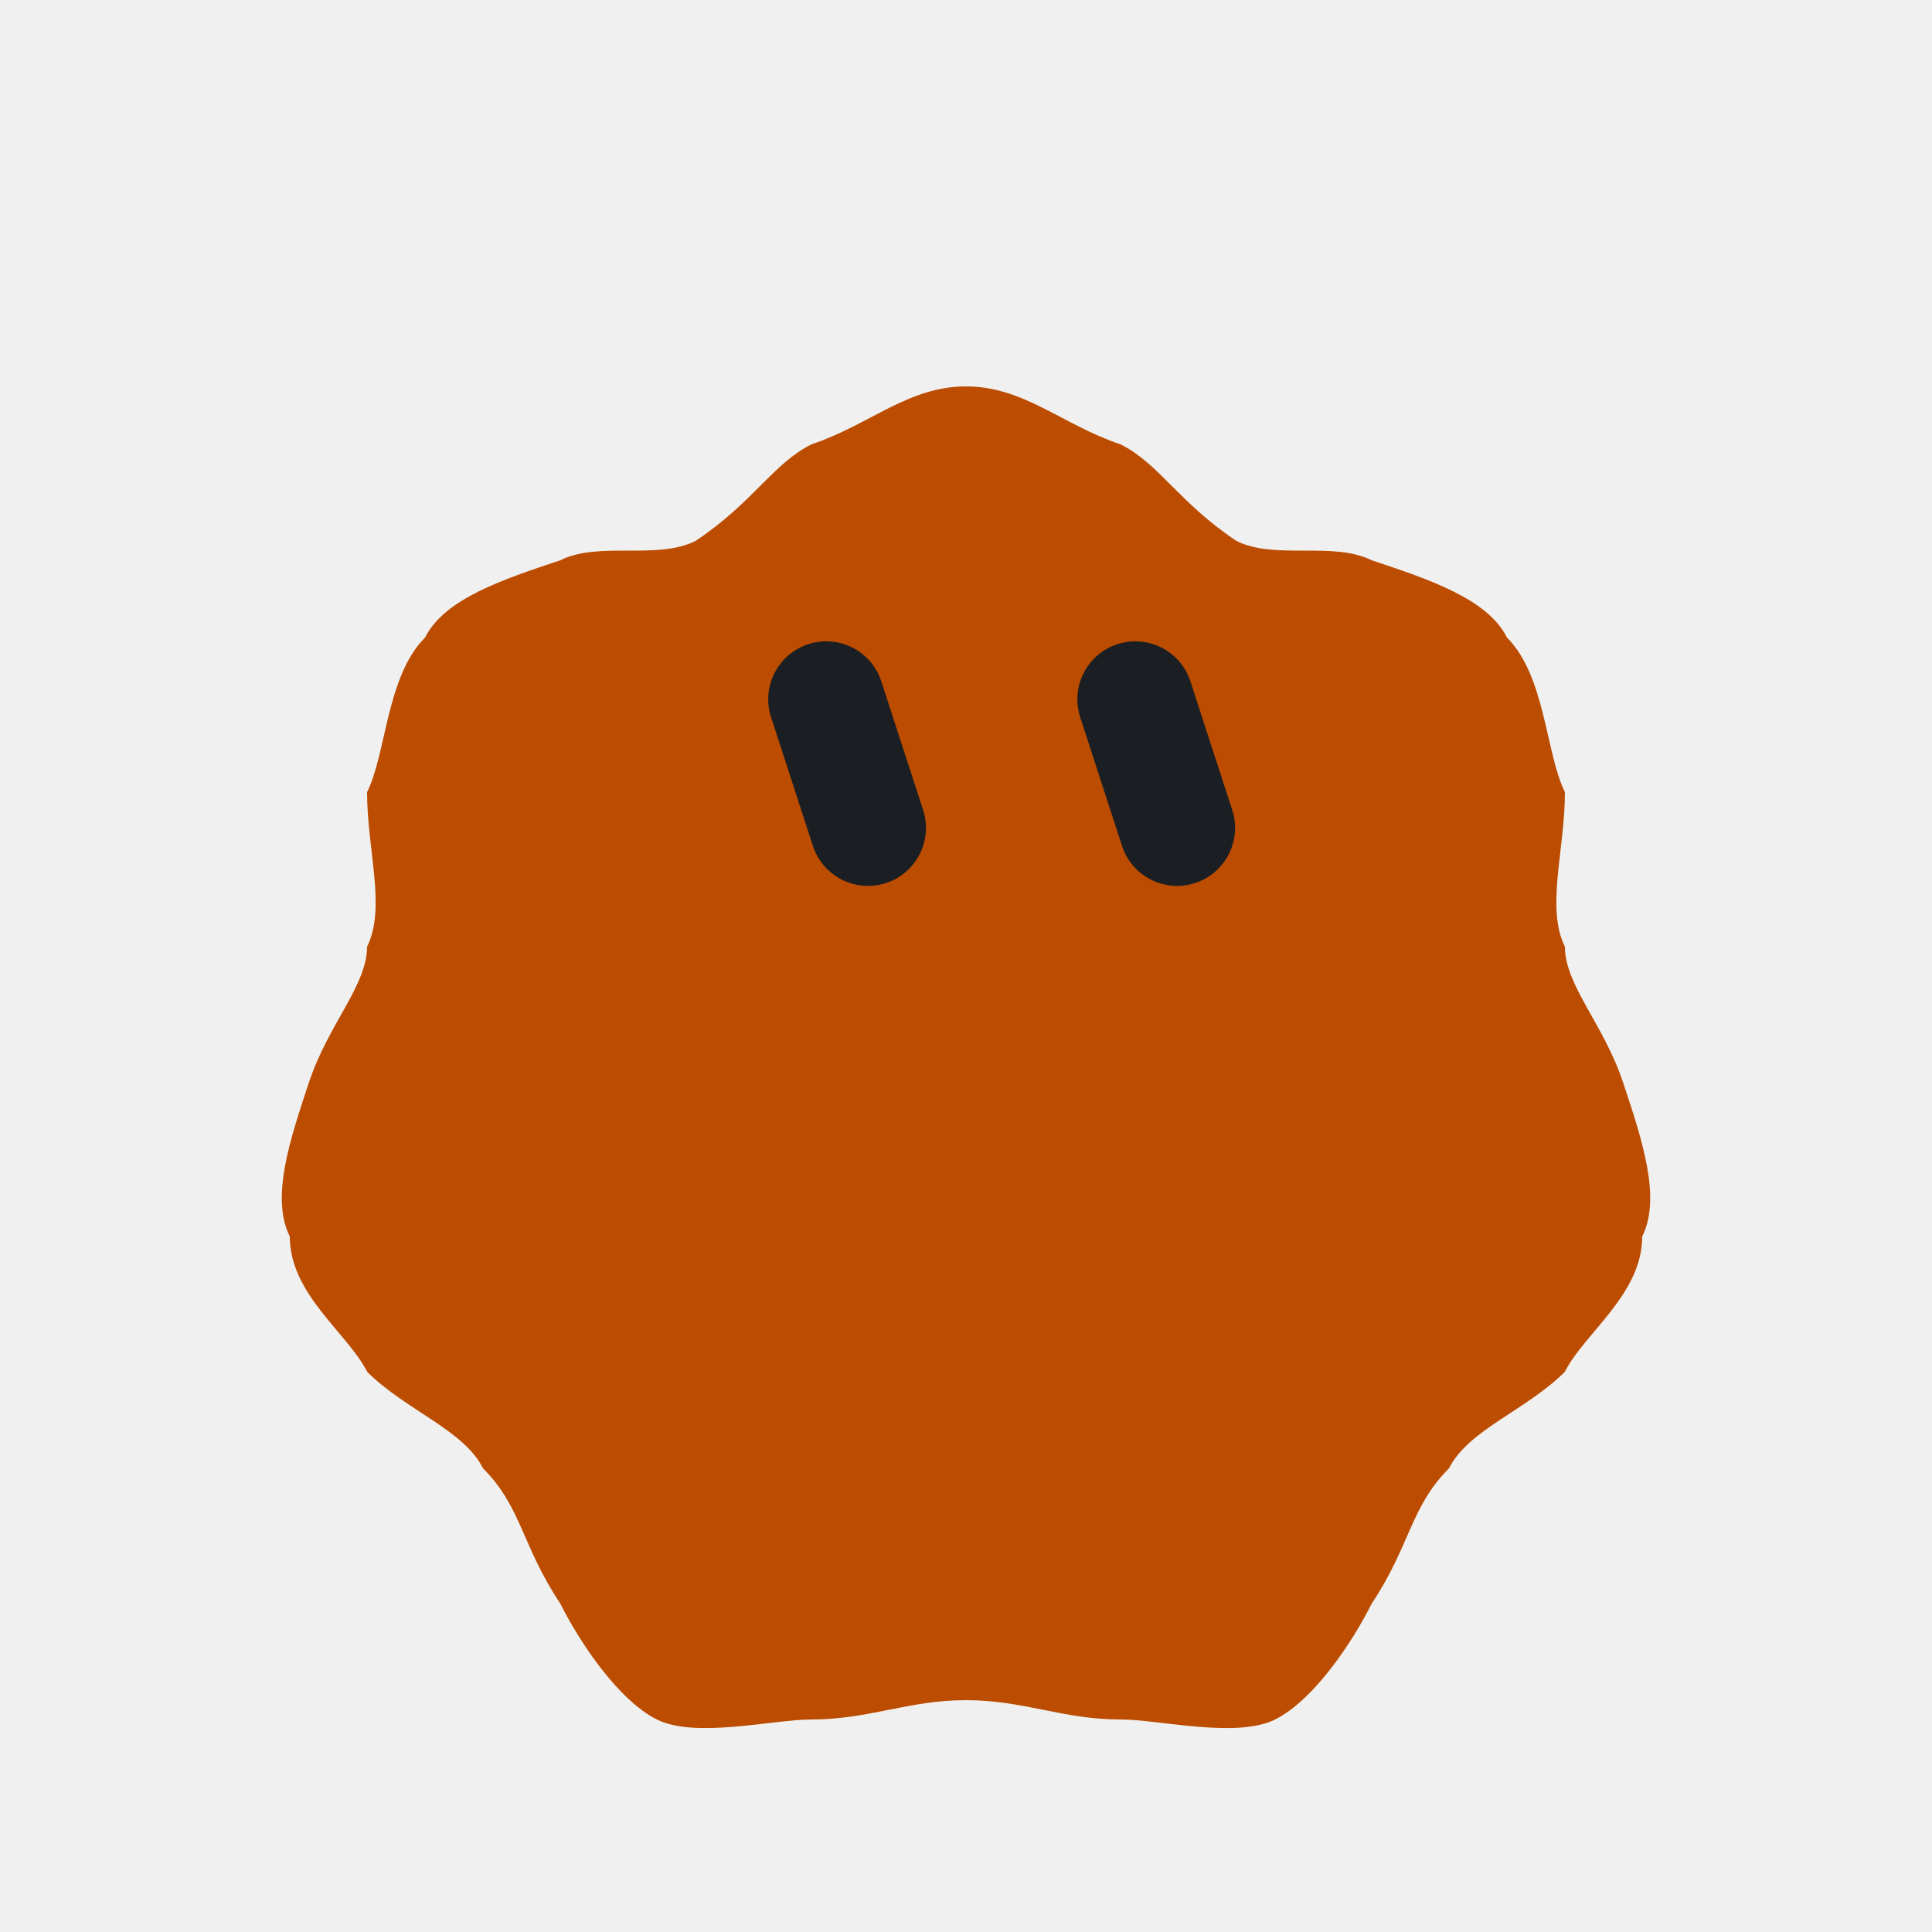
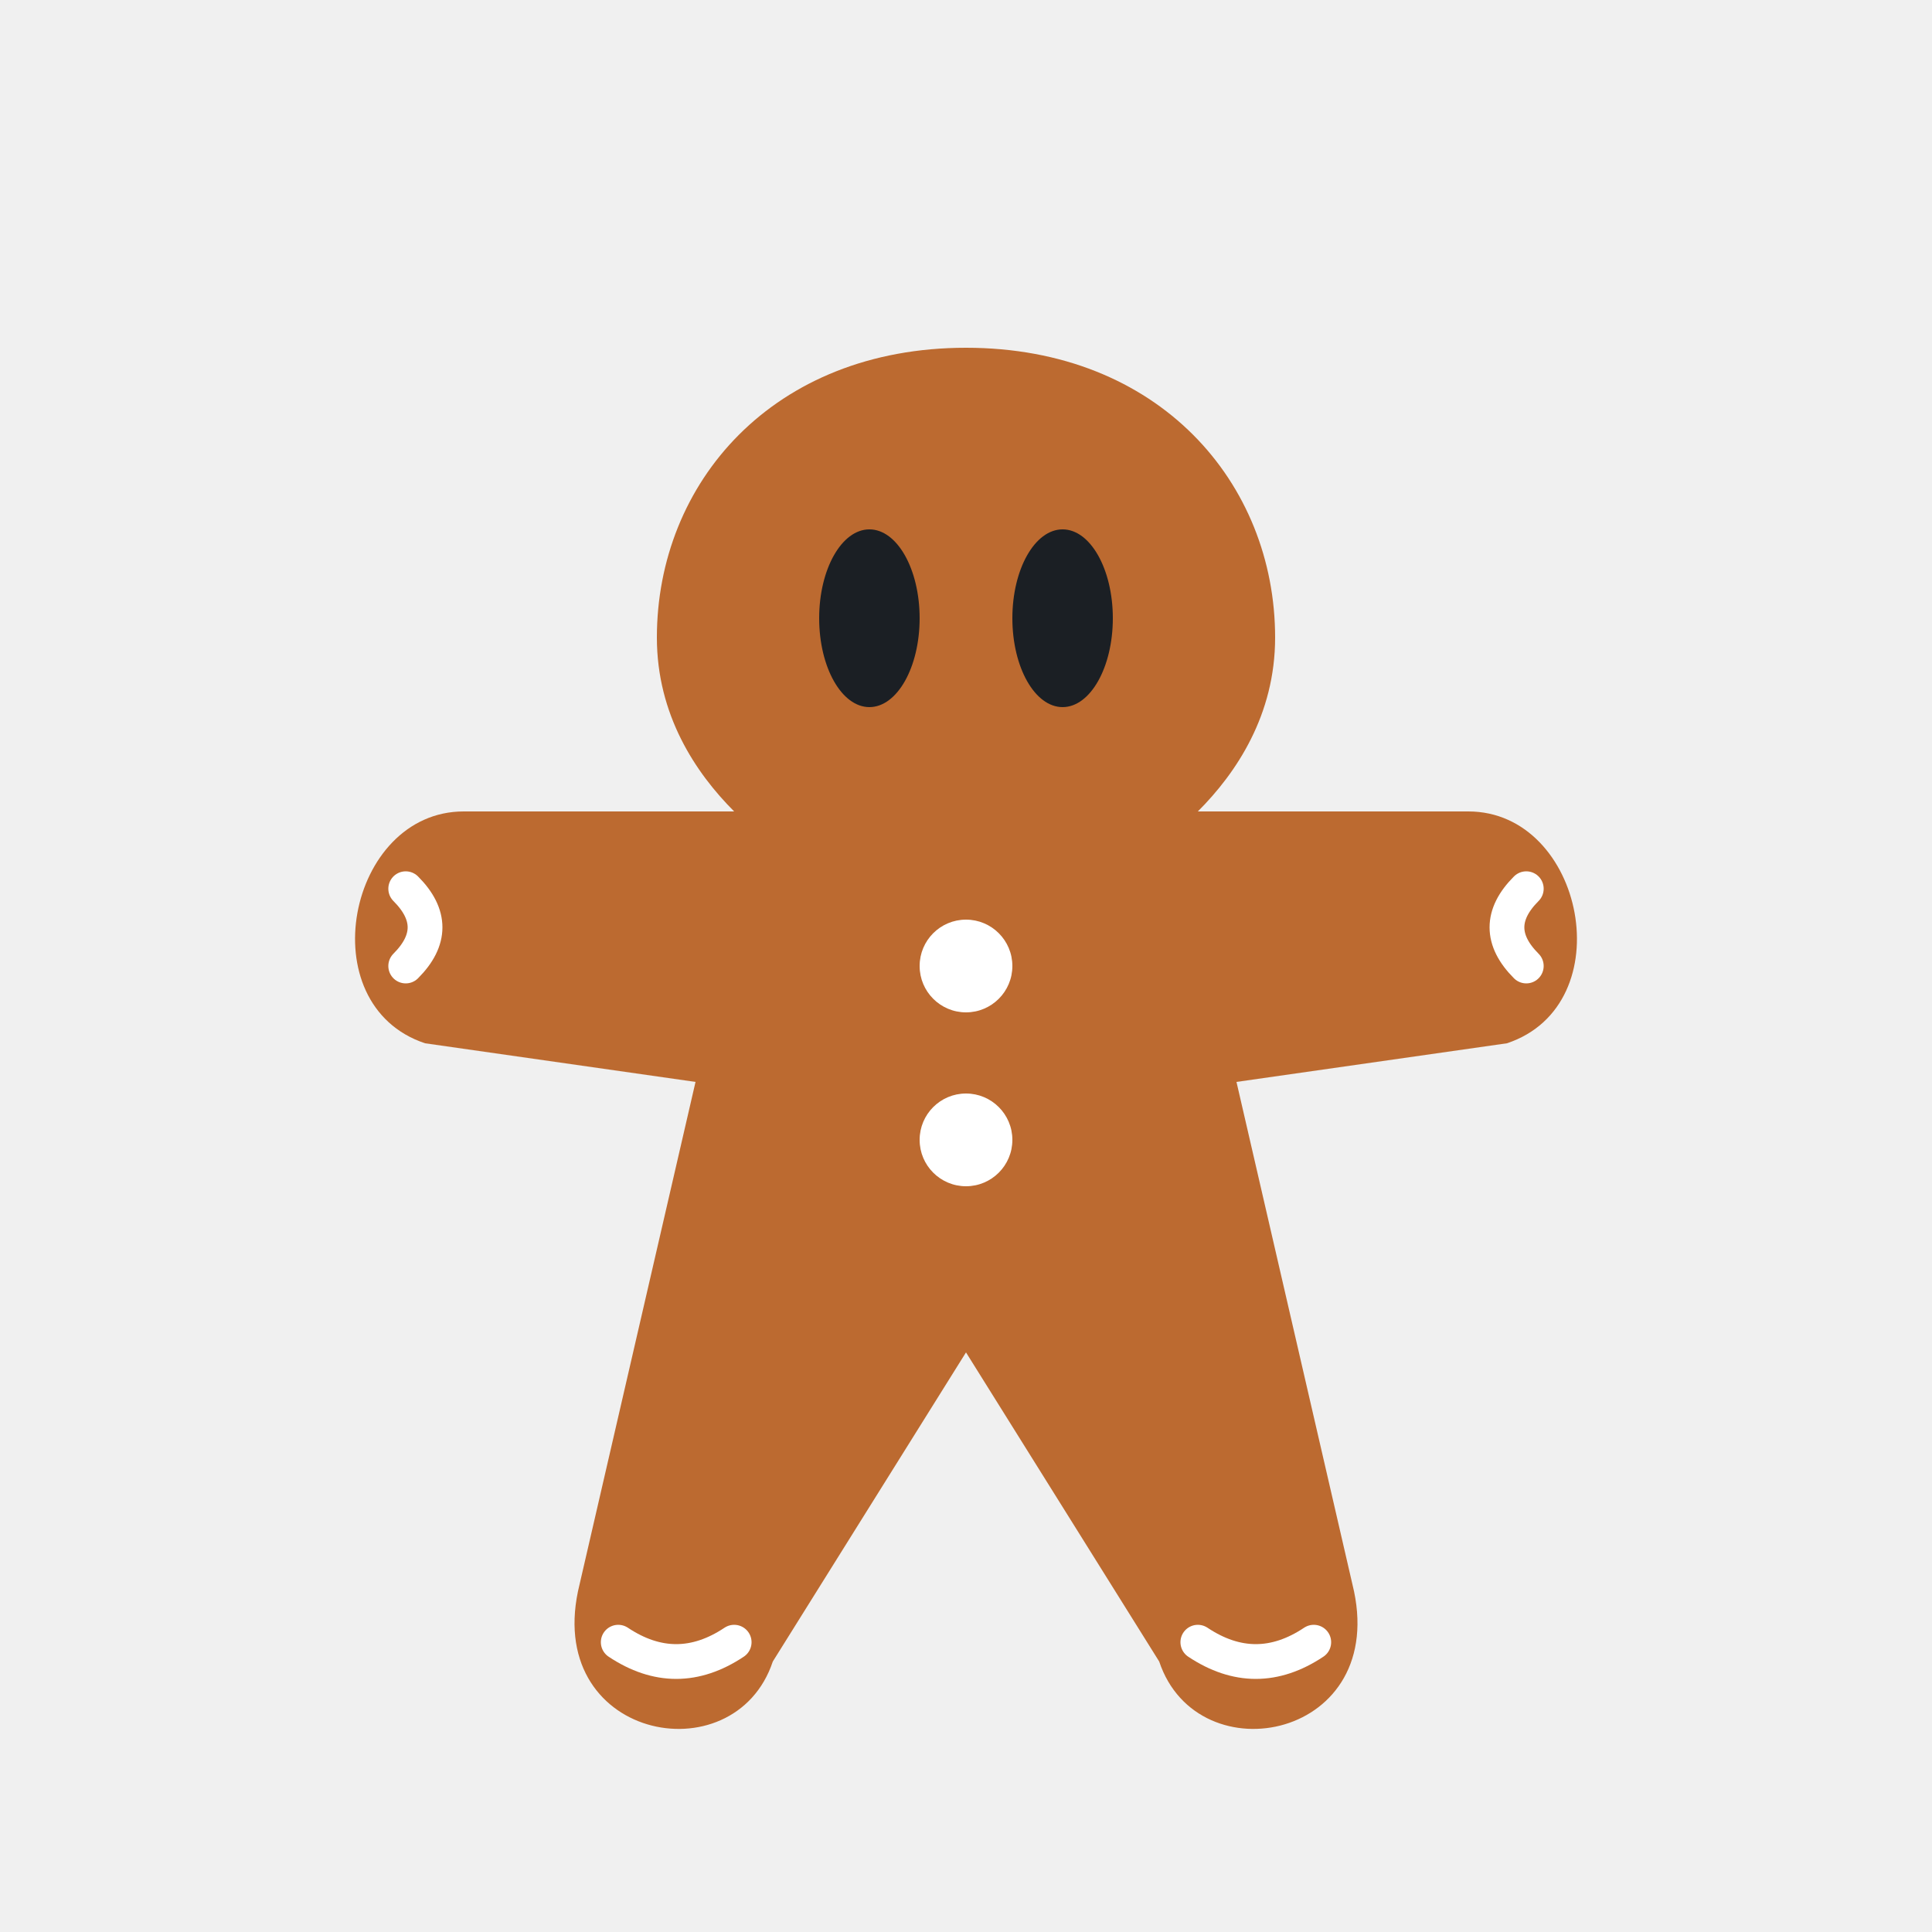
- <svg xmlns="http://www.w3.org/2000/svg" viewBox="0 0 100 100" role="img" aria-label="Forge: a cookie-edged builder">
-   <g class="b">
-     <path d="M84 56C85 59 86 62 85 64C85 67 82 69 81 71C79 73 76 74 75 76C73 78 73 80 71 83C70 85 68 88 66 89C64 90 60 89 58 89C55 89 53 88 50 88C47 88 45 89 42 89C40 89 36 90 34 89C32 88 30 85 29 83C27 80 27 78 25 76C24 74 21 73 19 71C18 69 15 67 15 64C14 62 15 59 16 56C17 53 19 51 19 49C20 47 19 44 19 41C20 39 20 35 22 33C23 31 26 30 29 29C31 28 34 29 36 28C39 26 40 24 42 23C45 22 47 20 50 20C53 20 55 22 58 23C60 24 61 26 64 28C66 29 69 28 71 29C74 30 77 31 78 33C80 35 80 39 81 41C81 44 80 47 81 49C81 51 83 53 84 56Z" fill="#bc4c00" />
-     <g transform="rotate(-18 44 40)">
-       <rect class="e" x="41" y="33" width="6" height="13" rx="3" fill="#1b1f24" />
-     </g>
-     <g transform="rotate(-18 60 40)">
-       <rect class="e" x="57" y="33" width="6" height="13" rx="3" fill="#1b1f24" />
+ <svg xmlns="http://www.w3.org/2000/svg" viewBox="0 0 100 100" role="img" aria-label="Forge as a gingerbread, winter holidays" stroke-linecap="round" stroke-linejoin="round">
+   <g class="s">
+     <g class="q">
+       <path d="M50 18C60 18 66 25 66 33C66 37 64 40 62 42H76C82 42 84 52 78 54L64 56L70 82C72 90 62 92 60 86L50 70L40 86C38 92 28 90 30 82L36 56L22 54C16 52 18 42 24 42H38C36 40 34 37 34 33C34 25 40 18 50 18Z" fill="#bc6a30" />
+       <path d="M21 46q2 2 0 4M79 46q-2 2 0 4M32 85q3 2 6 0M62 85q3 2 6 0" fill="none" stroke="#ffffff" stroke-width="1.8" />
+       <circle cx="50" cy="50" r="2.4" fill="#ffffff" />
+       <circle cx="50" cy="59" r="2.4" fill="#ffffff" />
+       <g class="g" fill="#1b1f24">
+         <ellipse cx="45" cy="32" rx="2.6" ry="4.6" />
+         <ellipse cx="55" cy="32" rx="2.6" ry="4.6" />
+       </g>
    </g>
  </g>
</svg>
